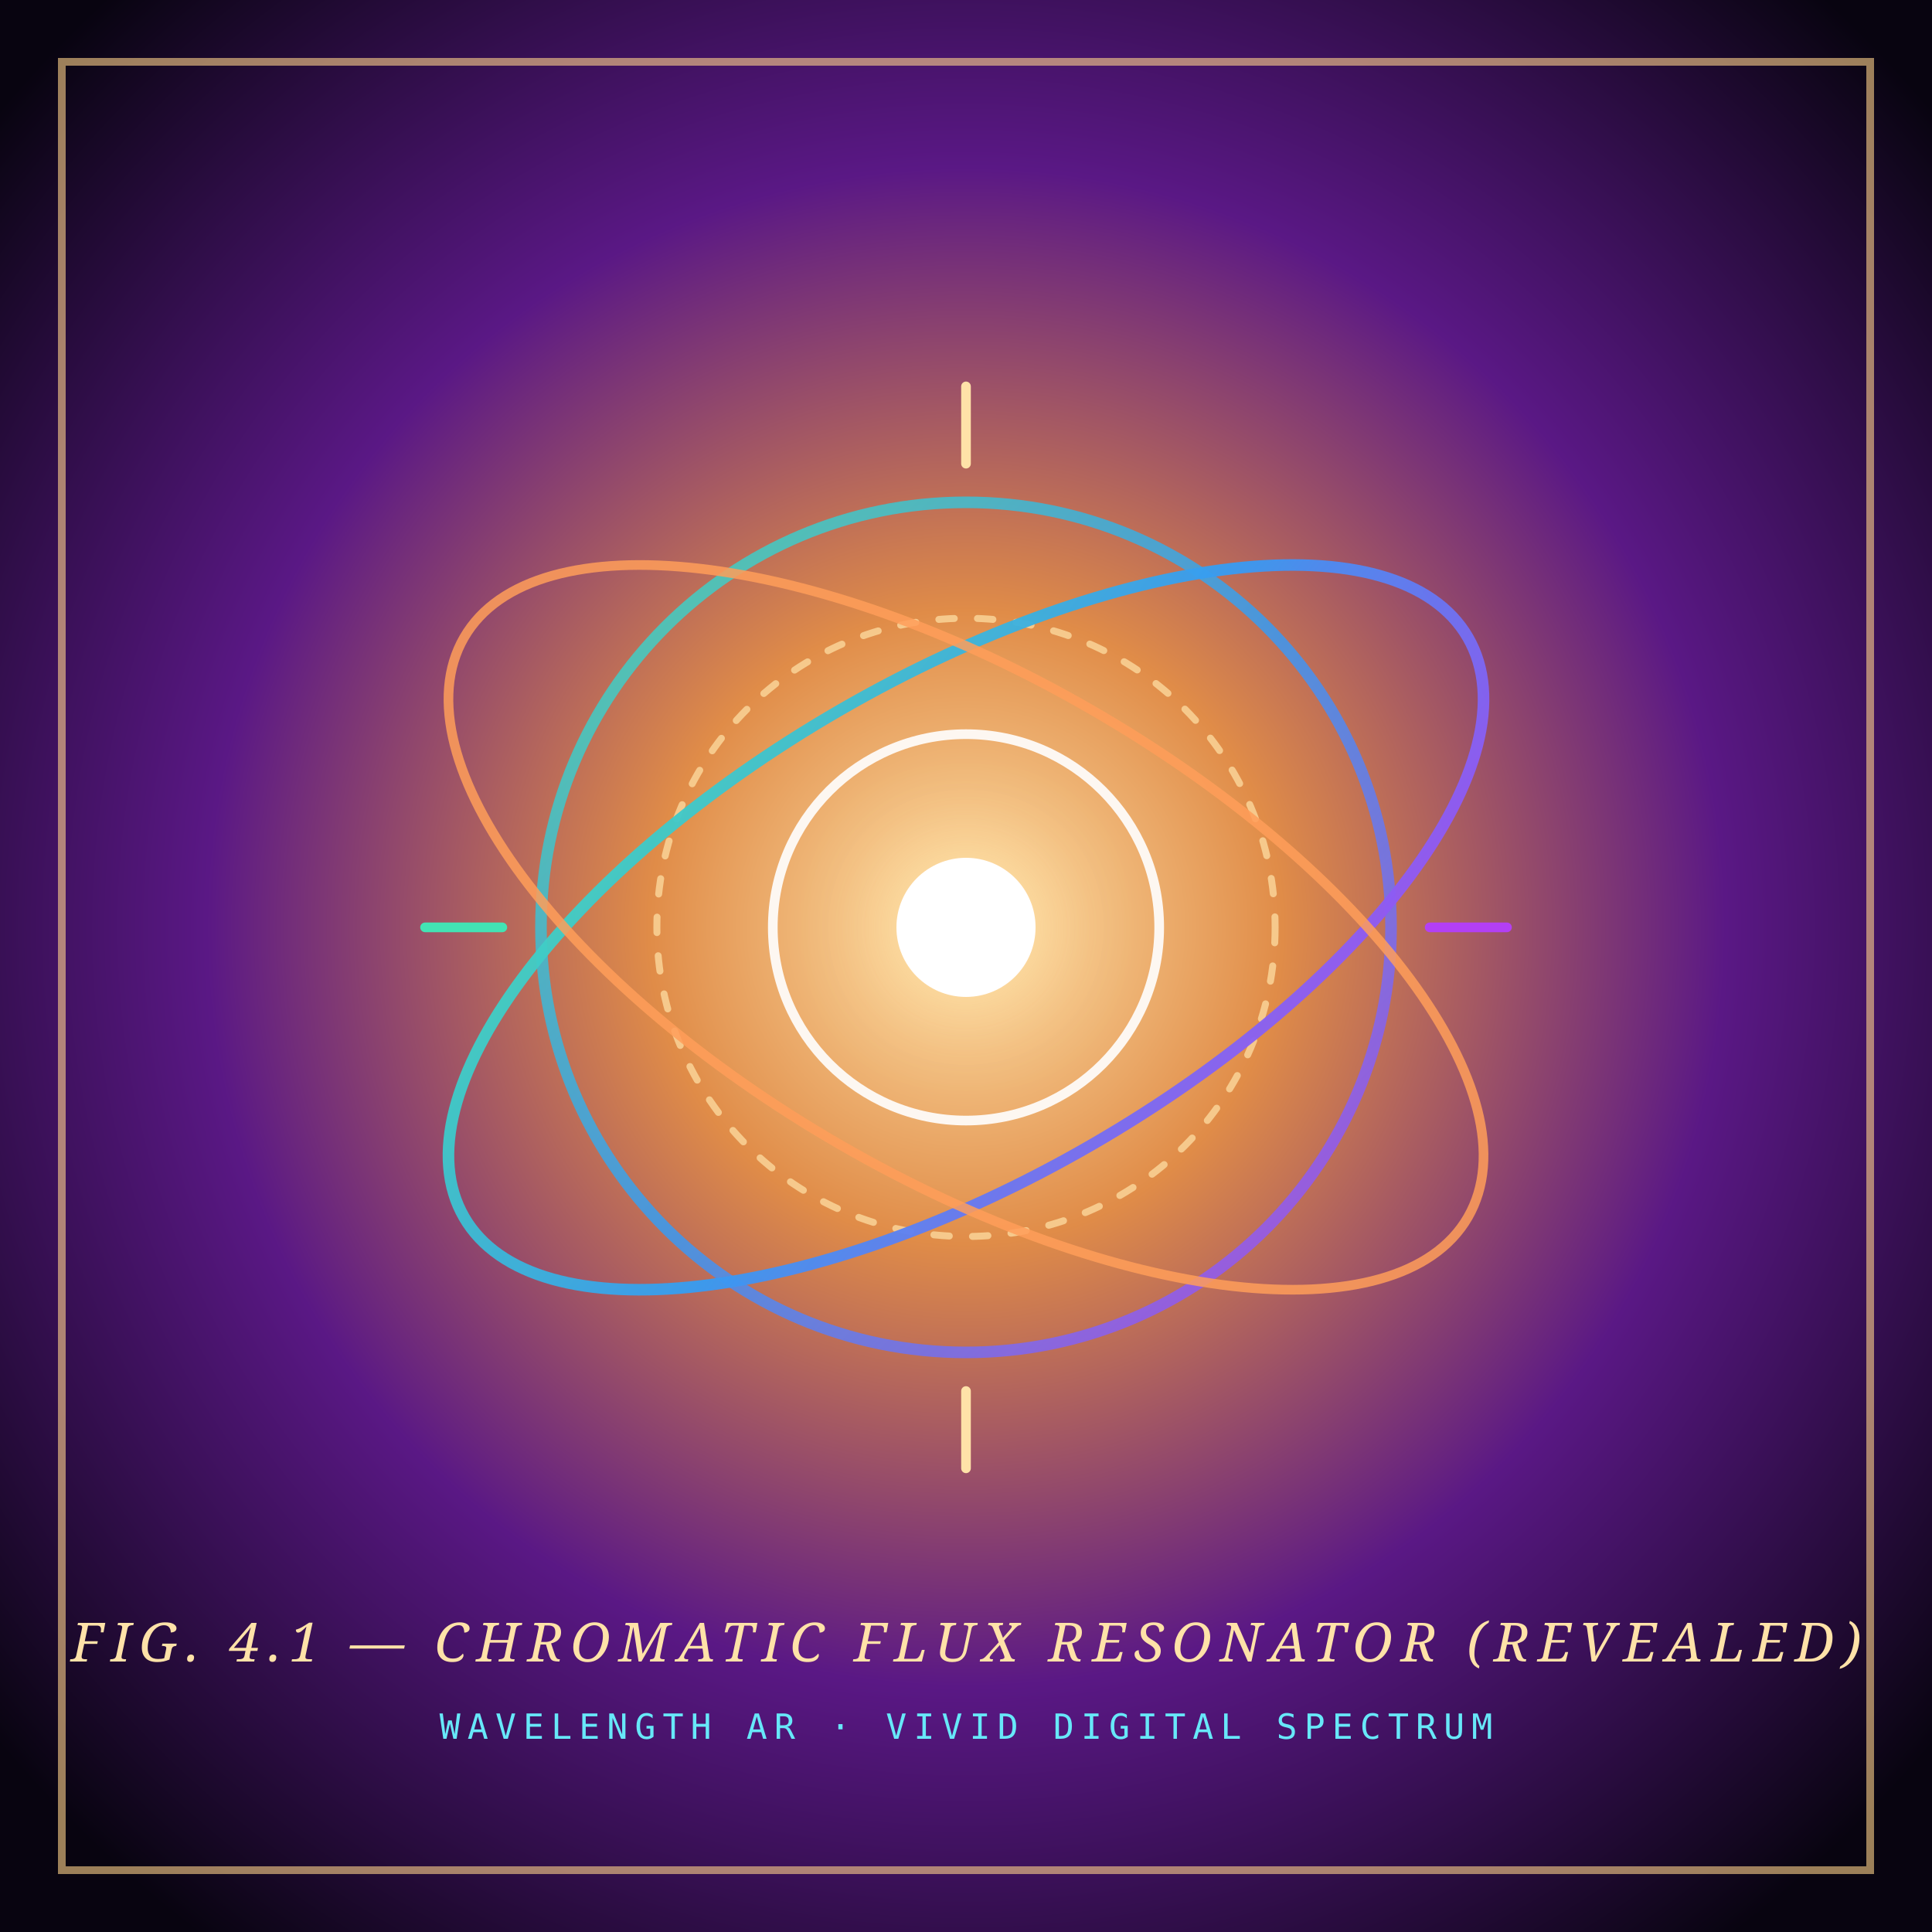
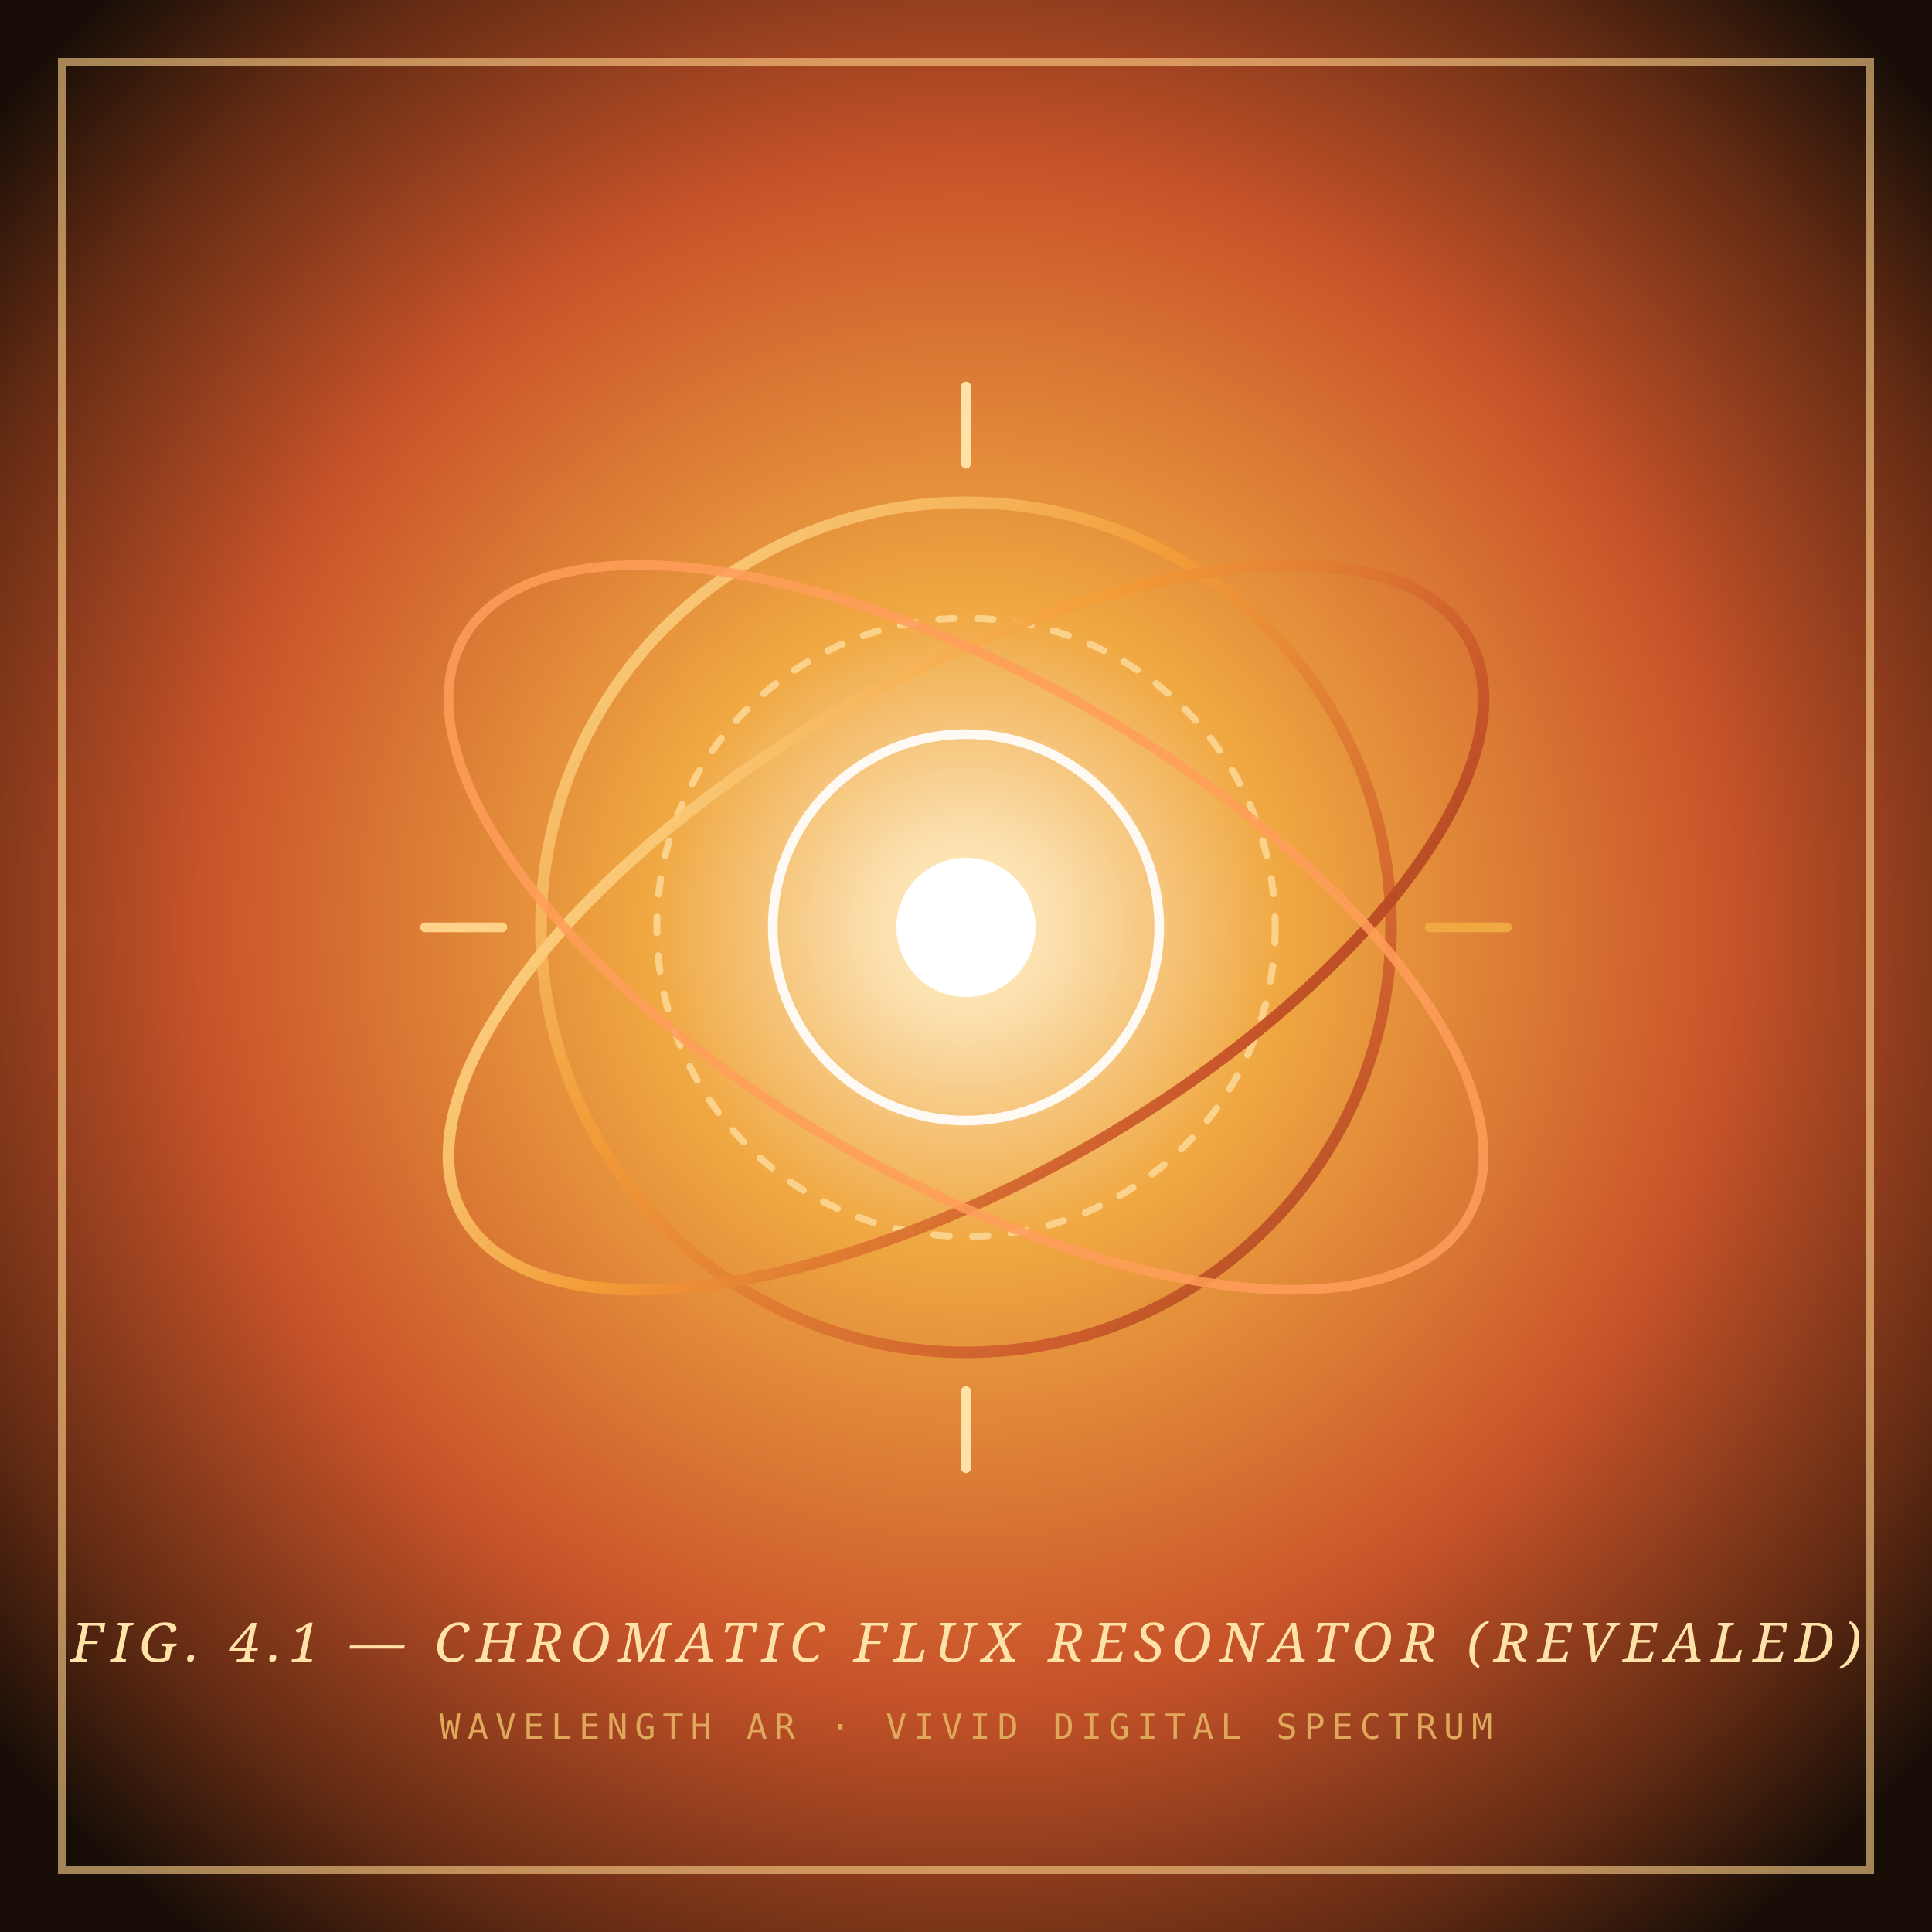
<svg xmlns="http://www.w3.org/2000/svg" viewBox="0 0 500 500" fill="none">
  <defs>
    <radialGradient id="coreGrad" cx="50%" cy="48%" r="65%">
-       <stop offset="0%" stop-color="#ffe2a8" />
-       <stop offset="25%" stop-color="#e08c48" />
-       <stop offset="60%" stop-color="#5a1885" />
-       <stop offset="100%" stop-color="#080410" />
+       <stop offset="0%" stop-color="#fff4d9" />
+       <stop offset="25%" stop-color="#f0a842" />
+       <stop offset="60%" stop-color="#c9542a" />
+       <stop offset="85%" stop-color="#632b13" />
+       <stop offset="100%" stop-color="#180e07" />
    </radialGradient>
    <linearGradient id="auroraGrad" x1="0%" y1="0%" x2="100%" y2="100%">
-       <stop offset="0%" stop-color="#42e3b4" />
-       <stop offset="50%" stop-color="#379bf2" />
-       <stop offset="100%" stop-color="#b33ff5" />
+       <stop offset="0%" stop-color="#ffe8a3" />
+       <stop offset="40%" stop-color="#f59e38" />
+       <stop offset="80%" stop-color="#c9542a" />
+       <stop offset="100%" stop-color="#8c3014" />
    </linearGradient>
  </defs>
  <rect width="500" height="500" fill="url(#coreGrad)" />
  <rect x="16" y="16" width="468" height="468" fill="none" stroke="#ffd28a" stroke-width="2" opacity="0.6" />
  <g stroke-linecap="round">
    <circle cx="250" cy="240" r="110" fill="none" stroke="url(#auroraGrad)" stroke-width="3" opacity="0.85" />
    <circle cx="250" cy="240" r="80" fill="none" stroke="#ffe2a8" stroke-width="1.8" stroke-dasharray="4 6" opacity="0.7" />
    <circle cx="250" cy="240" r="50" fill="none" stroke="#fff" stroke-width="2.5" opacity="0.9" />
    <ellipse cx="250" cy="240" rx="150" ry="65" fill="none" stroke="url(#auroraGrad)" stroke-width="3" transform="rotate(-30 250 240)" opacity="0.95" />
    <ellipse cx="250" cy="240" rx="150" ry="65" fill="none" stroke="#ff9e59" stroke-width="2.5" transform="rotate(30 250 240)" opacity="0.85" />
    <circle cx="250" cy="240" r="18" fill="#fff" filter="drop-shadow(0 0 12px #ffe2a8)" />
    <line x1="250" y1="100" x2="250" y2="120" stroke="#ffe2a8" stroke-width="2.5" />
    <line x1="250" y1="360" x2="250" y2="380" stroke="#ffe2a8" stroke-width="2.5" />
-     <line x1="110" y1="240" x2="130" y2="240" stroke="#42e3b4" stroke-width="2.5" />
-     <line x1="370" y1="240" x2="390" y2="240" stroke="#b33ff5" stroke-width="2.5" />
+     <line x1="110" y1="240" x2="130" y2="240" stroke="#ffd28a" stroke-width="2.5" />
+     <line x1="370" y1="240" x2="390" y2="240" stroke="#f0a842" stroke-width="2.5" />
  </g>
  <text x="250" y="430" font-family="Georgia, serif" font-size="14" fill="#ffe2a8" text-anchor="middle" letter-spacing="0.15em" font-style="italic">
    FIG. 4.1 — CHROMATIC FLUX RESONATOR (REVEALED)
  </text>
-   <text x="250" y="450" font-family="monospace" font-size="9" fill="#67e8f9" text-anchor="middle" letter-spacing="0.2em">
+   <text x="250" y="450" font-family="monospace" font-size="9" fill="#e0a85b" text-anchor="middle" letter-spacing="0.2em">
    WAVELENGTH AR · VIVID DIGITAL SPECTRUM
  </text>
</svg>
